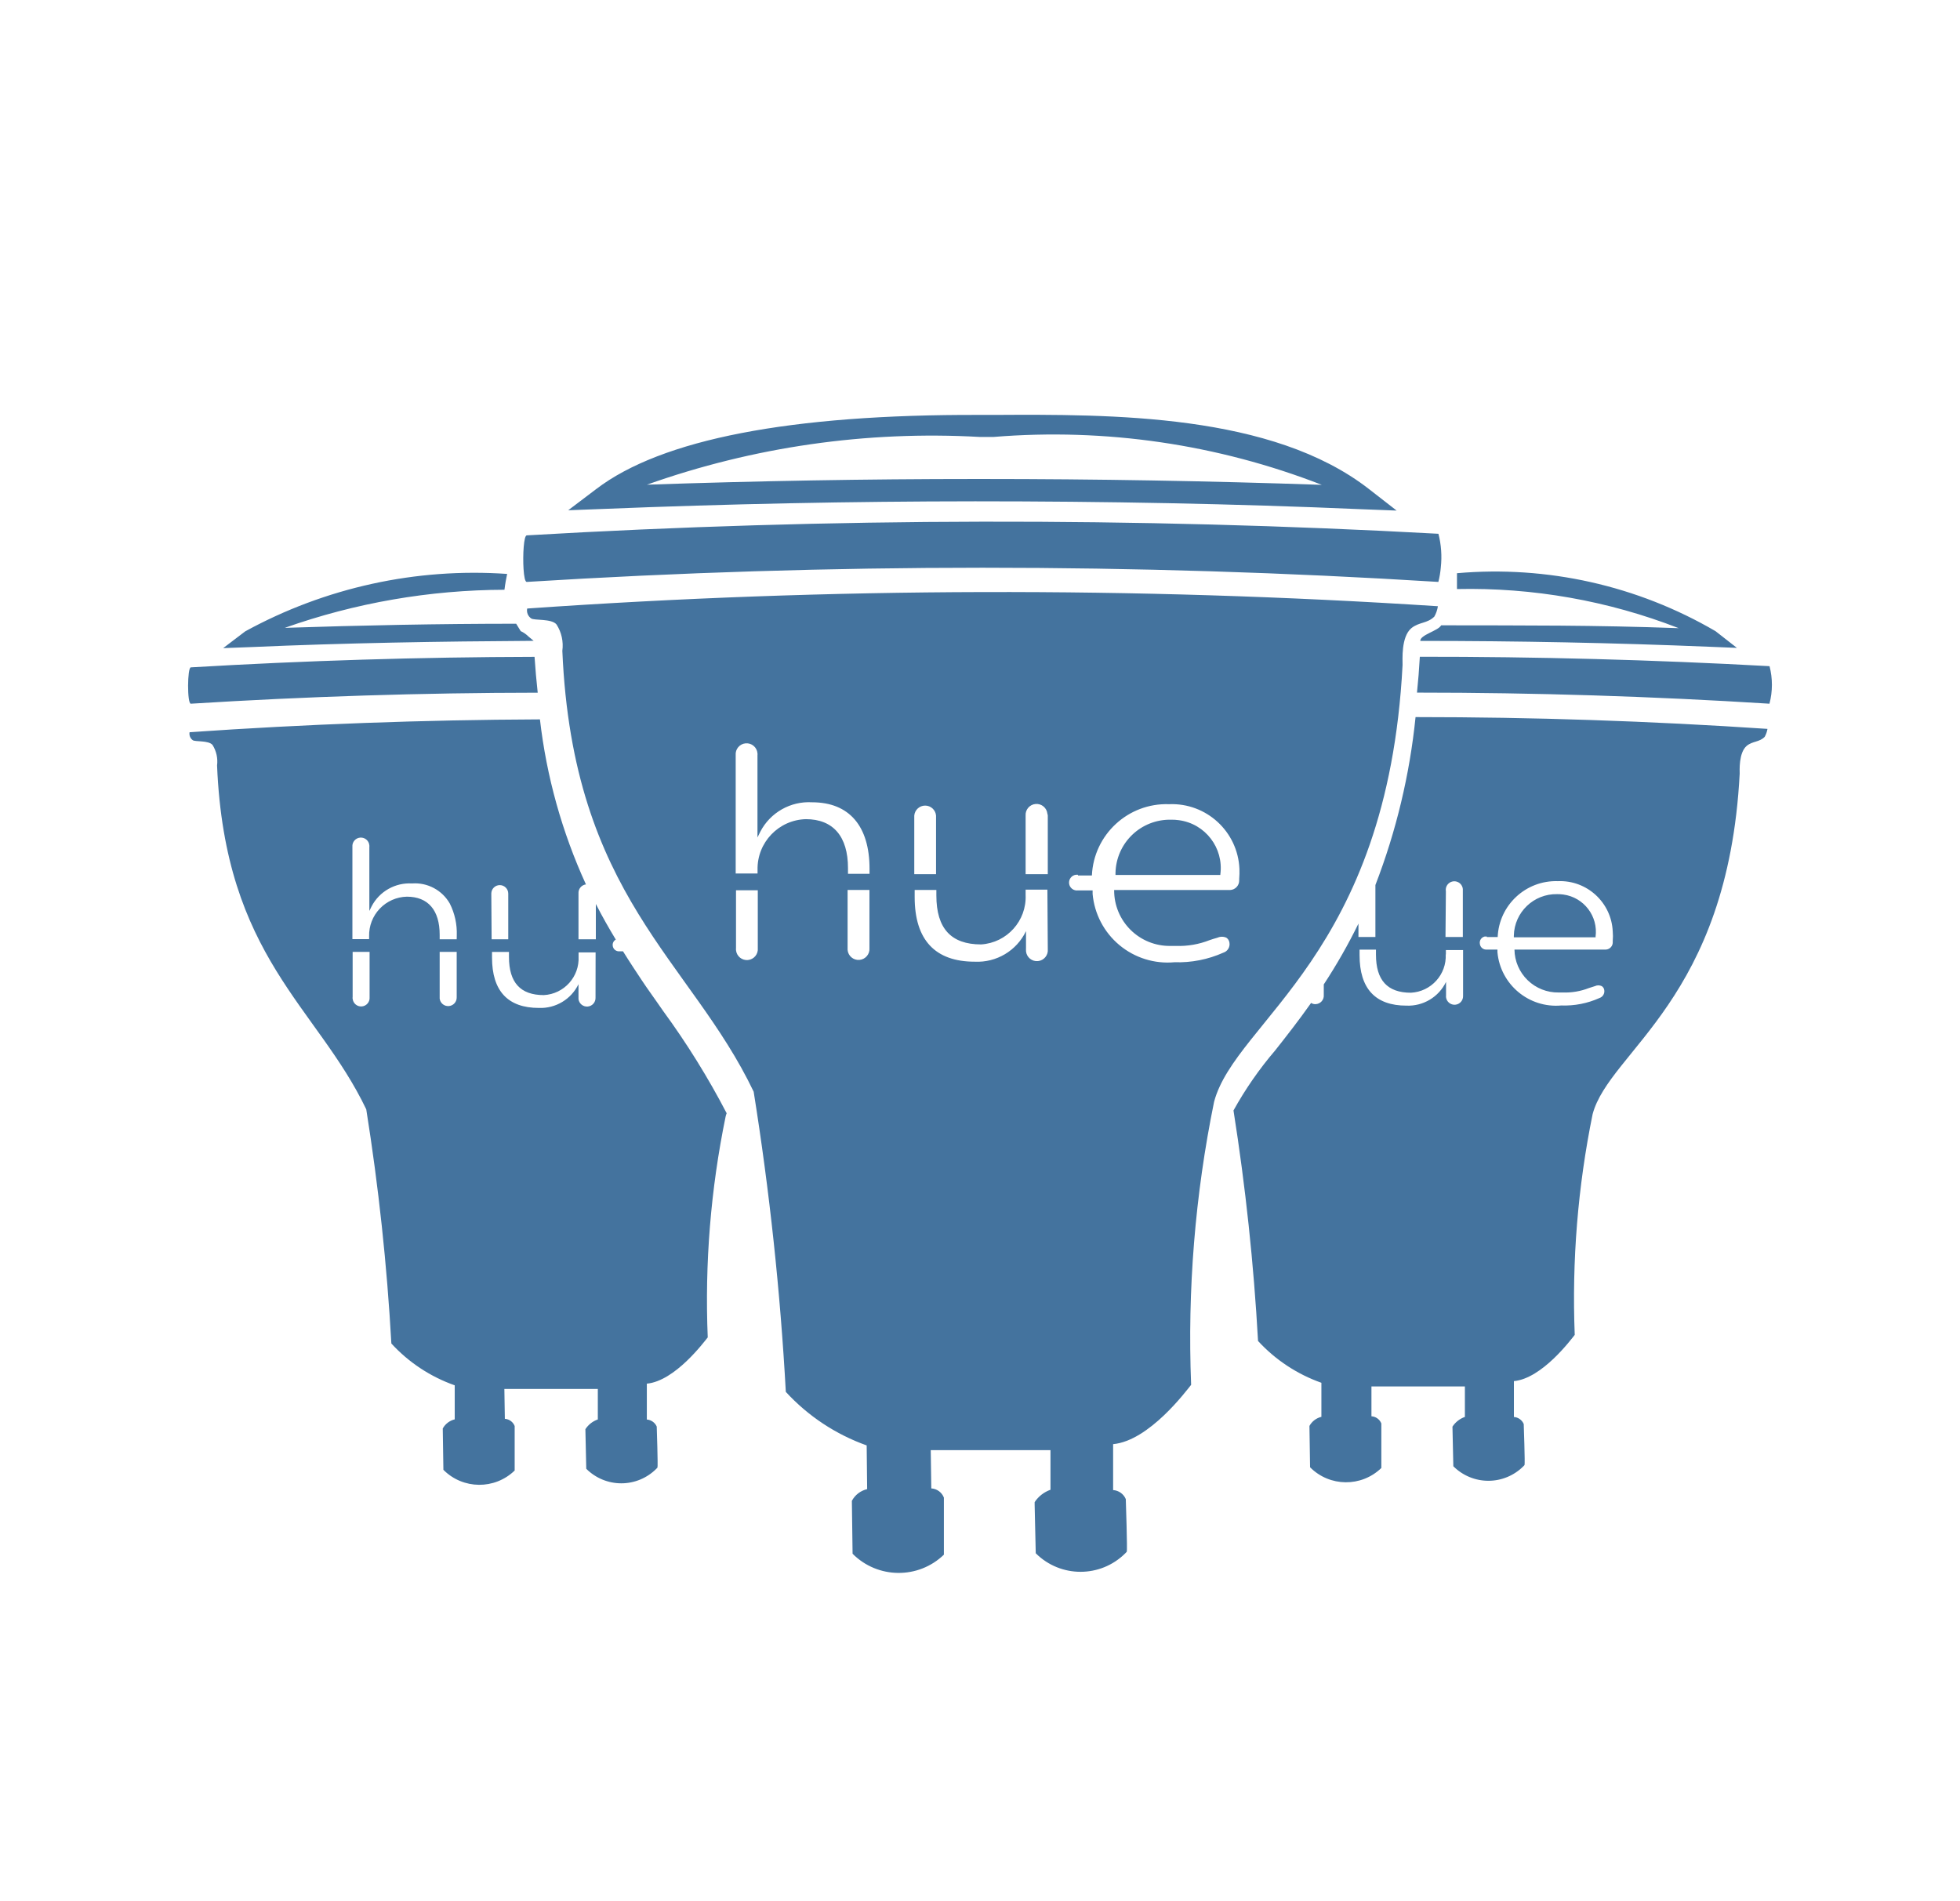
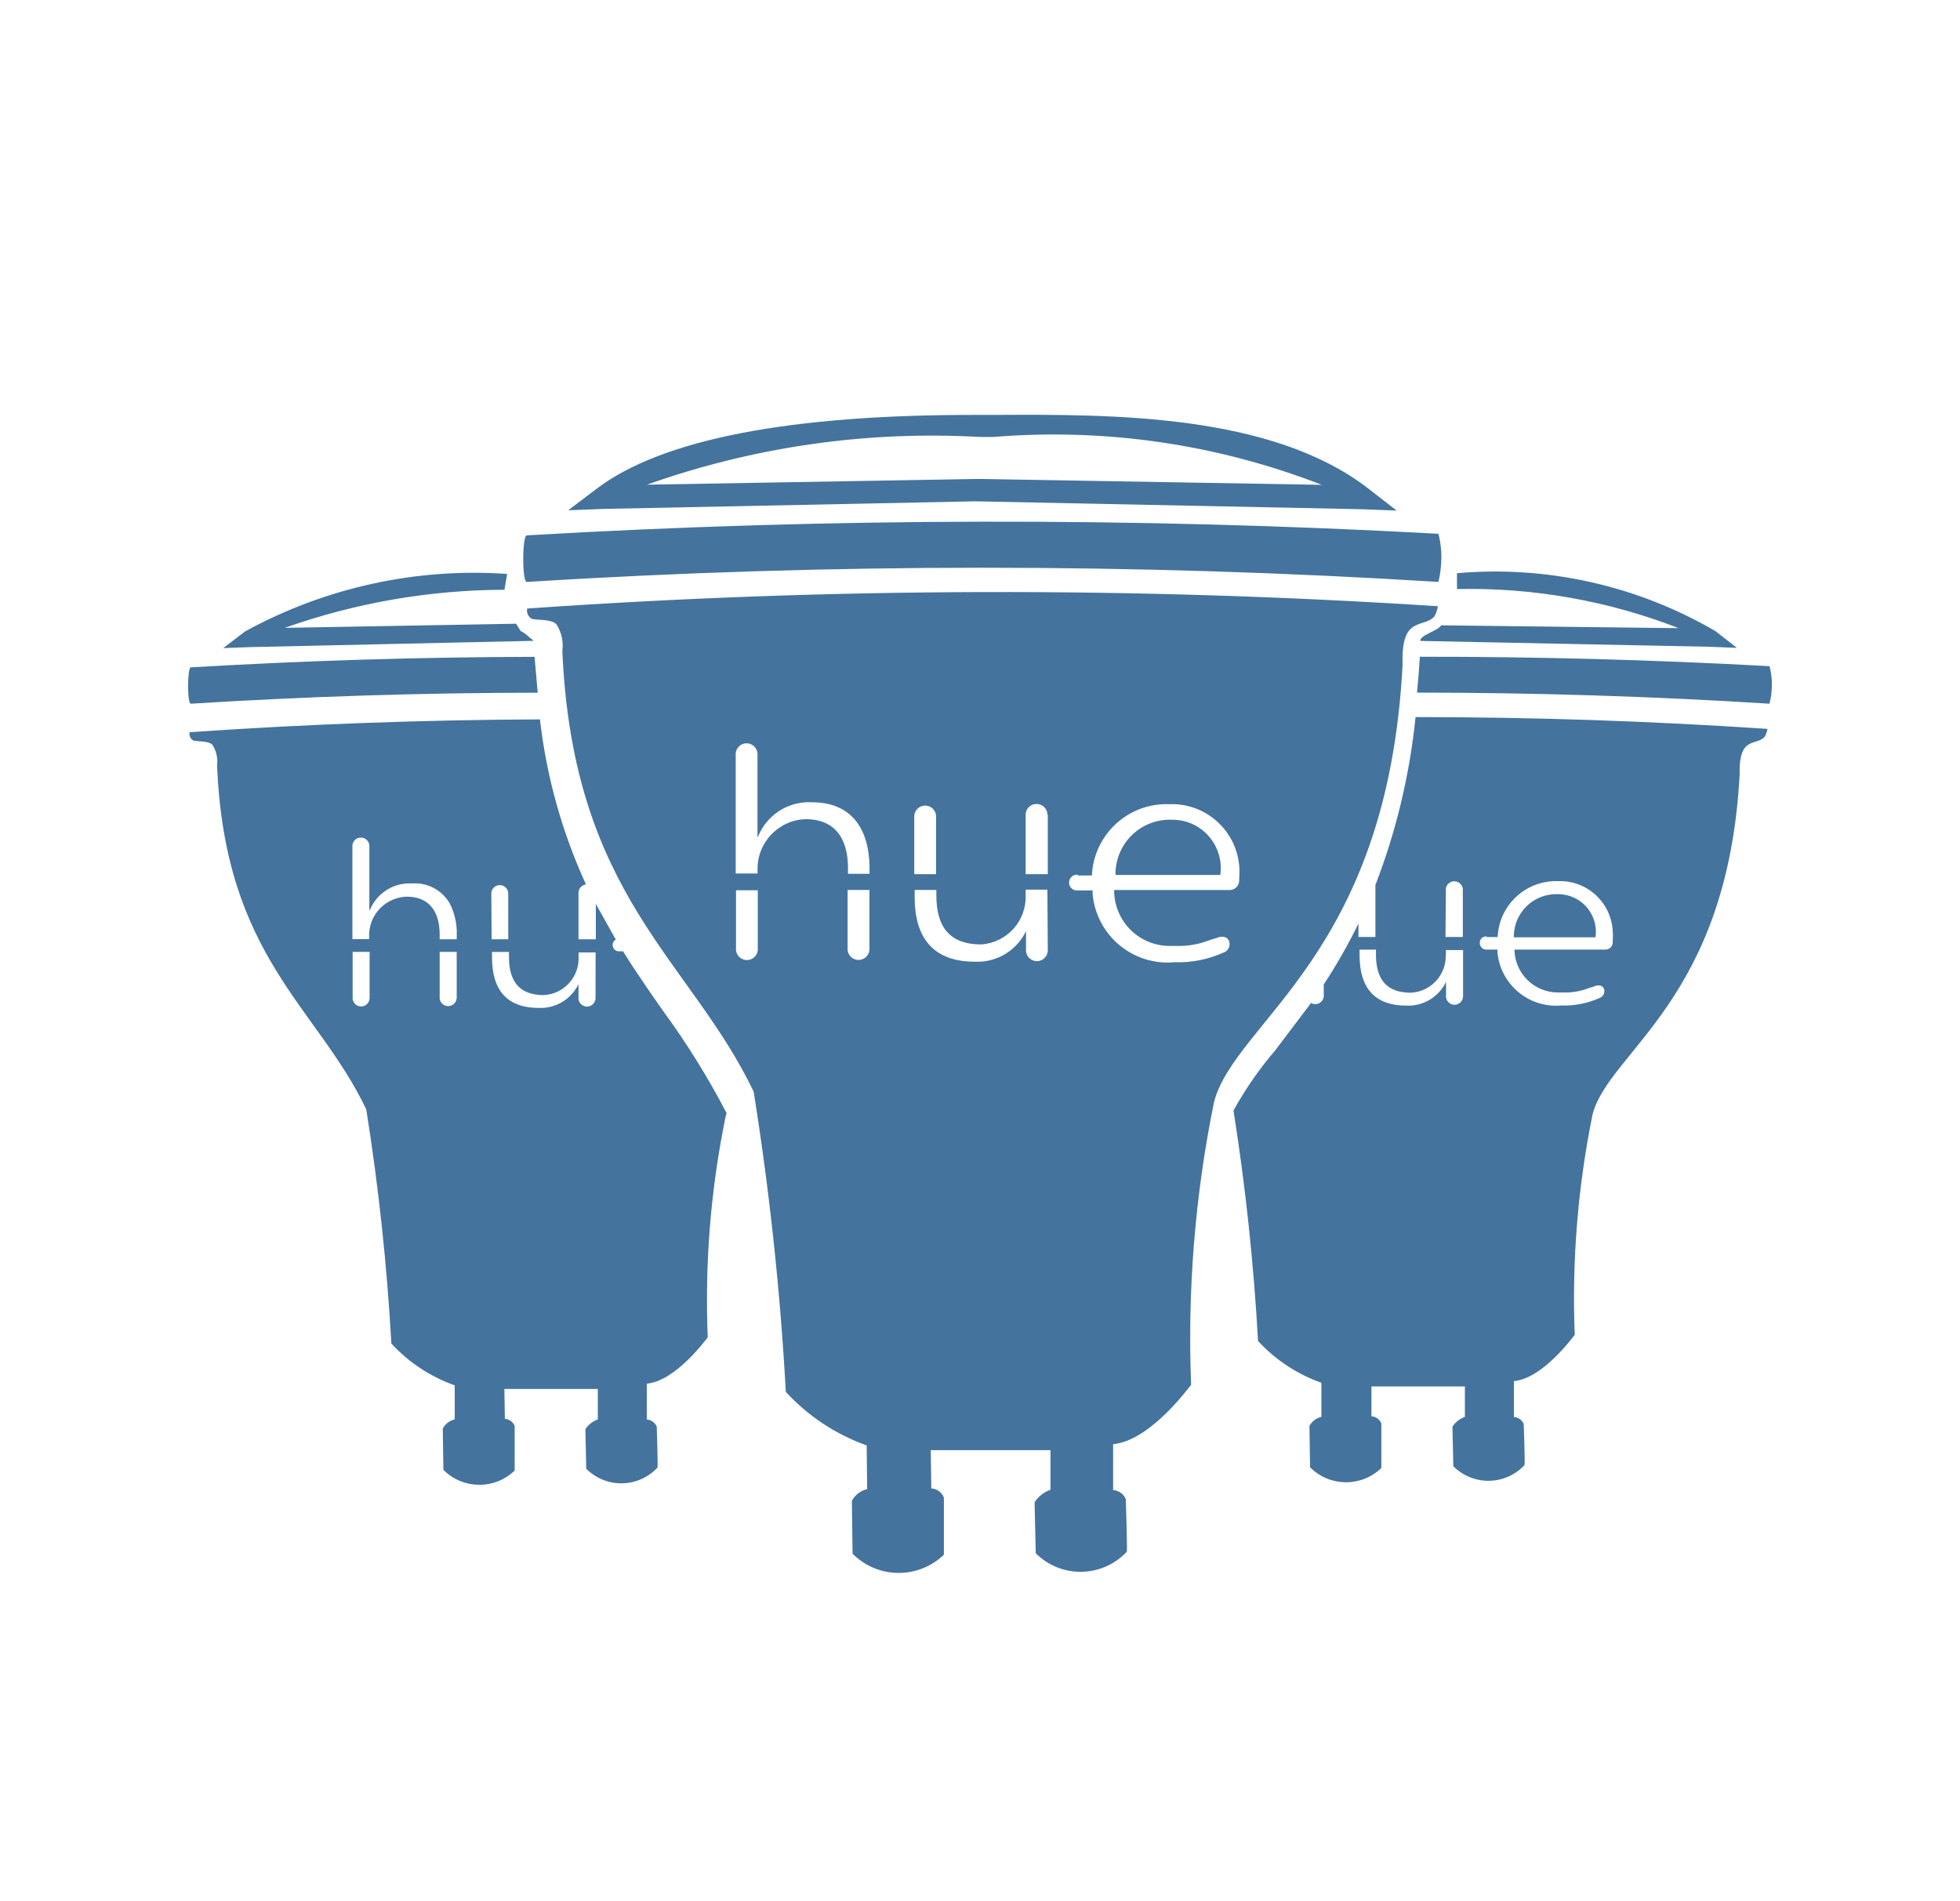
- <svg xmlns="http://www.w3.org/2000/svg" width="33px" height="32px" viewBox="0 0 24 24" fill="#44739e" version="1.1">
-   <path d="m 17.447,7.933 c 0.1,-0.08 0.2,-0.057 0.29,-0.146 a 0.378,0.378 0 0 0 0.045,-0.131 85.53,85.53 0 0 0 -11.5,0.029 0.122,0.122 0 0 0 0.049,0.124 c 0.036,0.03 0.26,0 0.322,0.078 a 0.493,0.493 0 0 1 0.073,0.332 c 0.133,3.1 1.62,3.9 2.416,5.568 a 36.834,36.834 0 0 1 0.406,3.791 2.547,2.547 0 0 0 1.021,0.676 l 0.006,0.552 a 0.293,0.293 0 0 0 -0.193,0.148 l 0.009,0.668 a 0.822,0.822 0 0 0 1.153,0.012 v -0.721 a 0.182,0.182 0 0 0 -0.159,-0.116 l -0.007,-0.483 h 1.512 v 0.5 a 0.4,0.4 0 0 0 -0.2,0.156 V 19 l 0.005,0.228 0.009,0.388 a 0.8,0.8 0 0 0 1.131,0 v 0 l 0.018,-0.019 c 0.01,-0.013 -0.012,-0.665 -0.012,-0.665 a 0.187,0.187 0 0 0 -0.16,-0.114 v -0.58 c 0.457,-0.043 0.925,-0.676 0.985,-0.749 a 14.9,14.9 0 0 1 0.29,-3.575 c 0.275,-1.028 2.19,-1.849 2.38,-5.516 0.001,-0.062 -0.021,-0.354 0.111,-0.465 z m -8.253,4.04 A 0.138,0.138 0 1 1 8.919,12 v 0 a 0.088,0.088 0 0 1 0,-0.023 v -0.734 h 0.275 z m 0.61,-1.628 a 0.627,0.627 0 0 0 -0.613,0.64 v 0.046 H 8.915 V 9.537 a 0.138,0.138 0 0 1 0.275,-0.024 0.088,0.088 0 0 1 0,0.023 v 1.04 L 9.226,10.503 A 0.691,0.691 0 0 1 9.88,10.132 c 0.468,0 0.725,0.3 0.725,0.839 v 0.064 h -0.272 v -0.072 c 0,-0.4 -0.187,-0.618 -0.533,-0.618 z m 0.8,1.628 a 0.138,0.138 0 1 1 -0.276,0.023 v -0.757 h 0.276 z M 11.17,10.3 a 0.138,0.138 0 0 1 0.275,0 v 0.74 H 11.17 Z m 1.686,1.686 a 0.138,0.138 0 1 1 -0.275,0.028 V 12 a 0.088,0.088 0 0 1 0,-0.023 v -0.218 a 0.68,0.68 0 0 1 -0.648,0.386 c -0.5,0 -0.758,-0.275 -0.758,-0.816 v -0.09 h 0.274 v 0.07 c 0,0.416 0.185,0.618 0.565,0.618 a 0.6,0.6 0 0 0 0.562,-0.625 v 0 -0.067 h 0.275 z m 0,-1.686 v 0.74 h -0.28 V 10.3 a 0.138,0.138 0 0 1 0.275,-0.023 0.088,0.088 0 0 1 0.005,0.023 z m 2.417,0.8 v 0.016 a 0.12,0.12 0 0 1 -0.116,0.124 h -1.463 v 0.006 a 0.7,0.7 0 0 0 0.706,0.7 h 0.076 a 1.058,1.058 0 0 0 0.423,-0.073 c 0.029,-0.009 0.059,-0.021 0.1,-0.031 a 0.137,0.137 0 0 1 0.112,0 0.089,0.089 0 0 1 0.039,0.064 0.112,0.112 0 0 1 -0.077,0.125 1.4,1.4 0 0 1 -0.617,0.121 0.951,0.951 0 0 1 -1.034,-0.862 v -0.045 h -0.185 a 0.1,0.1 0 0 1 -0.112,-0.087 v 0 a 0.1,0.1 0 0 1 0.087,-0.111 h 0.025 v 0.009 h 0.176 a 0.943,0.943 0 0 1 0.975,-0.9 0.854,0.854 0 0 1 0.888,0.817 1.071,1.071 0 0 1 -0.003,0.127 z m -0.762,-0.742 v 0 a 0.565,0.565 0 0 0 -0.1,-0.006 0.686,0.686 0 0 0 -0.7,0.673 v 0.025 h 1.324 V 11.042 A 0.609,0.609 0 0 0 14.511,10.358 Z M 6.277,7.349 a 92.491,92.491 0 0 1 11.511,0 1.14,1.14 0 0 0 0.031,-0.184 1.189,1.189 0 0 0 -0.03,-0.424 101.868,101.868 0 0 0 -11.512,0.02 C 6.239,6.761 6.225,7.01 6.236,7.184 6.242,7.278 6.255,7.35 6.277,7.349 Z M 11.94,6.331 c 1.622,0 3.263,0.03 4.881,0.1 l 0.44,0.017 -0.347,-0.27 C 15.688,5.221 13.656,5.232 12.171,5.24 H 11.994 C 9.606,5.232 7.979,5.547 7.154,6.176 L 6.8,6.444 7.248,6.427 C 8.8,6.364 10.382,6.332 11.94,6.331 Z m 0.054,-0.813 h 0.179 a 9.326,9.326 0 0 1 4.143,0.605 C 14.892,6.074 13.453,6.049 12.032,6.049 H 11.94 c -1.375,0 -2.767,0.025 -4.146,0.072 a 10.752,10.752 0 0 1 4.2,-0.603 z m 4.999,5.659 v 0.071 0.008 0.577 h -0.214 v -0.169 a 7.009,7.009 0 0 1 -0.438,0.768 v 0.133 a 0.107,0.107 0 0 1 -0.1,0.116 v 0 a 0.092,0.092 0 0 1 -0.06,-0.015 c -0.159,0.225 -0.314,0.423 -0.454,0.6 a 4.58,4.58 0 0 0 -0.526,0.758 29.018,29.018 0 0 1 0.31,2.911 1.984,1.984 0 0 0 0.8,0.528 v 0.43 a 0.234,0.234 0 0 0 -0.151,0.115 l 0.008,0.522 a 0.64,0.64 0 0 0 0.9,0.009 v -0.562 a 0.144,0.144 0 0 0 -0.125,-0.091 v -0.377 h 1.18 v 0.385 a 0.309,0.309 0 0 0 -0.157,0.123 l 0.011,0.5 a 0.625,0.625 0 0 0 0.885,0 l 0.014,-0.015 c 0.008,-0.01 -0.01,-0.518 -0.01,-0.518 a 0.145,0.145 0 0 0 -0.124,-0.089 v -0.453 c 0.356,-0.033 0.722,-0.527 0.768,-0.584 a 11.648,11.648 0 0 1 0.226,-2.788 c 0.214,-0.8 1.708,-1.443 1.857,-4.3 0,-0.036 -0.014,-0.264 0.089,-0.351 0.076,-0.062 0.159,-0.044 0.227,-0.114 a 0.322,0.322 0 0 0 0.035,-0.1 Q 19.722,9.056 17.5,9.056 a 8.19,8.19 0 0 1 -0.507,2.121 z m 1.381,0.65 H 18.4 v 0.007 h 0.137 a 0.737,0.737 0 0 1 0.76,-0.706 0.666,0.666 0 0 1 0.693,0.636 v 0 a 0.64,0.64 0 0 1 0,0.116 v 0.012 a 0.092,0.092 0 0 1 -0.086,0.1 h -1.155 a 0.549,0.549 0 0 0 0.558,0.542 h 0.052 a 0.826,0.826 0 0 0 0.33,-0.056 l 0.075,-0.024 a 0.1,0.1 0 0 1 0.088,0 0.071,0.071 0 0 1 0.031,0.05 0.09,0.09 0 0 1 -0.061,0.1 1.077,1.077 0 0 1 -0.481,0.094 0.743,0.743 0 0 1 -0.807,-0.673 v 0 -0.033 H 18.4 a 0.081,0.081 0 0 1 -0.088,-0.072 0.08,0.08 0 0 1 0.062,-0.093 z m -0.491,-0.571 a 0.108,0.108 0 1 1 0.214,-0.028 v 0.605 h -0.219 z m 0,0.8 V 12.05 11.998 H 18.1 v 0.579 a 0.108,0.108 0 0 1 -0.215,0.018 0.054,0.054 0 0 1 0,-0.018 V 12.4 a 0.53,0.53 0 0 1 -0.5,0.3 c -0.393,0 -0.592,-0.215 -0.592,-0.637 v -0.07 H 17 v 0.062 c 0,0.324 0.144,0.482 0.441,0.482 a 0.464,0.464 0 0 0 0.44,-0.486 z m 1.89,-0.225 a 0.475,0.475 0 0 0 -0.407,-0.534 0.511,0.511 0 0 0 -0.078,-0.005 0.536,0.536 0 0 0 -0.547,0.525 v 0 0.02 h 1.033 z M 21.97,8.413 q -2.206,-0.121 -4.416,-0.119 -0.013,0.234 -0.036,0.453 2.227,0 4.451,0.14 A 0.94,0.94 0 0 0 21.97,8.413 Z M 17.56,8.094 c 1.216,0 2.443,0.024 3.655,0.074 l 0.343,0.014 -0.27,-0.211 A 5.516,5.516 0 0 0 18.023,7.239 v 0.2 a 7.281,7.281 0 0 1 2.8,0.494 c -1.07,-0.039 -1.93,-0.034 -3,-0.036 C 17.79,7.965 17.555,8.018 17.56,8.094 Z M 7.841,12.542 C 7.769,12.442 7.697,12.331 7.625,12.222 7.58,12.154 7.536,12.084 7.492,12.014 H 7.448 A 0.079,0.079 0 0 1 7.362,11.942 0.076,0.076 0 0 1 7.401,11.866 C 7.314,11.722 7.229,11.573 7.149,11.416 v 0.446 H 6.93 V 11.285 A 0.108,0.108 0 0 1 7.024,11.169 6.906,6.906 0 0 1 6.443,9.085 Q 4.229,9.094 2.019,9.247 a 0.1,0.1 0 0 0 0.039,0.1 c 0.028,0.024 0.2,0 0.251,0.061 a 0.393,0.393 0 0 1 0.057,0.259 c 0.1,2.42 1.263,3.042 1.884,4.343 a 29.067,29.067 0 0 1 0.317,2.957 1.977,1.977 0 0 0 0.8,0.528 v 0.43 A 0.236,0.236 0 0 0 5.216,18.04 l 0.008,0.522 a 0.64,0.64 0 0 0 0.9,0.009 V 18.009 A 0.144,0.144 0 0 0 6,17.918 L 5.994,17.541 h 1.18 v 0.385 a 0.309,0.309 0 0 0 -0.157,0.123 l 0.011,0.5 a 0.625,0.625 0 0 0 0.885,0 L 7.927,18.534 C 7.935,18.524 7.918,18.016 7.918,18.016 A 0.149,0.149 0 0 0 7.793,17.927 V 17.474 C 8.149,17.441 8.515,16.947 8.562,16.89 A 11.5,11.5 0 0 1 8.788,14.1 0.241,0.241 0 0 1 8.801,14.059 10,10 0 0 0 8,12.769 C 7.943,12.685 7.892,12.616 7.841,12.542 Z m -3.549,0.052 a 0.107,0.107 0 1 1 -0.214,0.018 0.028,0.028 0 0 1 0,-0.018 v -0.573 h 0.214 z m 1.1,0 a 0.108,0.108 0 0 1 -0.215,0.018 v -0.591 h 0.215 z m 0,-0.732 H 5.177 v -0.057 c 0,-0.31 -0.146,-0.481 -0.414,-0.481 a 0.488,0.488 0 0 0 -0.477,0.5 V 11.86 H 4.075 v -1.166 a 0.107,0.107 0 0 1 0.214,-0.018 0.054,0.054 0 0 1 0,0.018 v 0.81 l 0.028,-0.057 a 0.54,0.54 0 0 1 0.511,-0.29 0.506,0.506 0 0 1 0.477,0.254 0.83,0.83 0 0 1 0.088,0.4 z m 0.437,-0.577 a 0.107,0.107 0 0 1 0.214,0 v 0.577 H 5.833 Z M 7.145,12.6 A 0.108,0.108 0 0 1 6.93,12.618 v -0.189 a 0.532,0.532 0 0 1 -0.5,0.3 c -0.393,0 -0.592,-0.215 -0.592,-0.637 v -0.07 h 0.214 v 0.063 c 0,0.324 0.145,0.482 0.44,0.482 A 0.464,0.464 0 0 0 6.931,12.08 V 12.028 H 7.146 Z M 6.415,8.748 C 6.399,8.602 6.385,8.448 6.375,8.295 Q 4.2,8.3 2.035,8.428 c -0.045,0 -0.048,0.462 0,0.459 Q 4.224,8.75 6.415,8.748 Z M 3.221,7.929 v 0 A 8.378,8.378 0 0 1 5.995,7.448 C 6.004,7.373 6.018,7.3 6.029,7.248 A 6.017,6.017 0 0 0 2.722,7.973 L 2.443,8.185 2.793,8.172 C 3.976,8.12 5.177,8.1 6.364,8.093 L 6.3,8.04 A 0.348,0.348 0 0 0 6.2,7.97 L 6.143,7.877 c -0.972,0 -1.952,0.02 -2.922,0.052 z" />
+ <svg xmlns="http://www.w3.org/2000/svg" width="33" height="32" viewBox="0 0 24 24" fill="#44739e">
+   <path d="M17.447 7.933c.1-.08.2-.057.29-.146a.378.378 0 0 0 .045-.131 85.53 85.53 0 0 0-11.5.029.122.122 0 0 0 .049.124c.036.03.26 0 .322.078a.493.493 0 0 1 .073.332c.133 3.1 1.62 3.9 2.416 5.568a36.834 36.834 0 0 1 .406 3.791 2.547 2.547 0 0 0 1.021.676l.006.552a.293.293 0 0 0-.193.148l.009.668a.822.822 0 0 0 1.153.012v-.721a.182.182 0 0 0-.159-.116l-.007-.483h1.512v.5a.4.4 0 0 0-.2.156V19l.005.228.009.388a.8.8 0 0 0 1.131 0h0l.018-.019c.01-.013-.012-.665-.012-.665a.187.187 0 0 0-.16-.114v-.58c.457-.043.925-.676.985-.749a14.9 14.9 0 0 1 .29-3.575c.275-1.028 2.19-1.849 2.38-5.516.001-.062-.021-.354.111-.465zm-8.253 4.04a.138.138 0 1 1-.275.027h0a.088.088 0 0 1 0-.023v-.734h.275zm.61-1.628a.627.627 0 0 0-.613.64v.046h-.276V9.537a.138.138 0 0 1 .275-.024.088.088 0 0 1 0 .023v1.04l.036-.073a.691.691 0 0 1 .654-.371c.468 0 .725.3.725.839v.064h-.272v-.072c0-.4-.187-.618-.533-.618zm.8 1.628a.138.138 0 1 1-.276.023v-.757h.276zm.566-1.673a.138.138 0 0 1 .275 0v.74h-.275zm1.686 1.686a.138.138 0 1 1-.275.028V12a.088.088 0 0 1 0-.023v-.218a.68.68 0 0 1-.648.386c-.5 0-.758-.275-.758-.816v-.09h.274v.07c0 .416.185.618.565.618a.6.6 0 0 0 .562-.625h0v-.067h.275zm0-1.686v.74h-.28v-.74a.138.138 0 0 1 .275-.023.088.088 0 0 1 .005.023zm2.417.8v.016a.12.12 0 0 1-.116.124h-1.463v.006a.7.7 0 0 0 .706.7h.076a1.058 1.058 0 0 0 .423-.073l.1-.031a.137.137 0 0 1 .112 0 .089.089 0 0 1 .039.064.112.112 0 0 1-.077.125 1.4 1.4 0 0 1-.617.121.951.951 0 0 1-1.034-.862v-.045h-.185a.1.1 0 0 1-.112-.087h0a.1.1 0 0 1 .087-.111h.025v.009h.176a.943.943 0 0 1 .975-.9.854.854 0 0 1 .888.817 1.071 1.071 0 0 1-.003.127zm-.762-.742h0a.565.565 0 0 0-.1-.006.686.686 0 0 0-.7.673v.025h1.324v-.008a.609.609 0 0 0-.524-.684zM6.277 7.349a92.491 92.491 0 0 1 11.511 0 1.14 1.14 0 0 0 .031-.184 1.189 1.189 0 0 0-.03-.424 101.868 101.868 0 0 0-11.512.02c-.038 0-.052.249-.041.423.006.094.019.166.041.165zm5.663-1.018l4.881.1.44.017-.347-.27c-1.226-.957-3.258-.946-4.743-.938h-.177c-2.388-.008-4.015.307-4.84.936l-.354.268.448-.017 4.692-.096zm.054-.813h.179a9.326 9.326 0 0 1 4.143.605l-4.284-.074h-.092l-4.146.072a10.752 10.752 0 0 1 4.2-.603zm4.999 5.659v.071.008.577h-.214v-.169a7.009 7.009 0 0 1-.438.768v.133a.107.107 0 0 1-.1.116h0a.092.092 0 0 1-.06-.015l-.454.6a4.58 4.58 0 0 0-.526.758 29.018 29.018 0 0 1 .31 2.911 1.984 1.984 0 0 0 .8.528v.43a.234.234 0 0 0-.151.115l.008.522a.64.64 0 0 0 .9.009v-.562a.144.144 0 0 0-.125-.091v-.377h1.18v.385a.309.309 0 0 0-.157.123l.011.5a.625.625 0 0 0 .885 0l.014-.015c.008-.01-.01-.518-.01-.518a.145.145 0 0 0-.124-.089v-.453c.356-.033.722-.527.768-.584a11.648 11.648 0 0 1 .226-2.788c.214-.8 1.708-1.443 1.857-4.3 0-.036-.014-.264.089-.351.076-.062.159-.044.227-.114a.322.322 0 0 0 .035-.1q-2.222-.149-4.444-.149a8.19 8.19 0 0 1-.507 2.121zm1.381.65h.026v.007h.137a.737.737 0 0 1 .76-.706.666.666 0 0 1 .693.636h0a.64.64 0 0 1 0 .116v.012a.092.092 0 0 1-.086.1h-1.155a.549.549 0 0 0 .558.542h.052a.826.826 0 0 0 .33-.056l.075-.024a.1.1 0 0 1 .088 0 .071.071 0 0 1 .031.05.09.09 0 0 1-.061.1 1.077 1.077 0 0 1-.481.094.743.743 0 0 1-.807-.673h0v-.033H18.4a.081.081 0 0 1-.088-.072.08.08 0 0 1 .062-.093zm-.491-.571a.108.108 0 1 1 .214-.028v.605h-.219zm0 .8v-.006-.052h.217v.579a.108.108 0 0 1-.215.018.054.054 0 0 1 0-.018V12.4a.53.53 0 0 1-.5.3c-.393 0-.592-.215-.592-.637v-.07H17v.062c0 .324.144.482.441.482a.464.464 0 0 0 .44-.486zm1.89-.225a.475.475 0 0 0-.407-.534.511.511 0 0 0-.078-.005.536.536 0 0 0-.547.525h0v.02h1.033zm2.197-3.418q-2.206-.121-4.416-.119-.013.234-.036.453 2.227 0 4.451.14a.94.94 0 0 0 .001-.474zm-4.41-.319l3.655.074.343.014-.27-.211a5.516 5.516 0 0 0-3.265-.732v.2a7.281 7.281 0 0 1 2.8.494l-3-.036c-.033.068-.268.121-.263.197zm-9.719 4.448l-.216-.32-.133-.208h-.044a.079.079 0 0 1-.086-.072.076.076 0 0 1 .039-.076l-.252-.45v.446H6.93v-.577a.108.108 0 0 1 .094-.116 6.906 6.906 0 0 1-.581-2.084q-2.214.009-4.424.162a.1.1 0 0 0 .039.1c.028.024.2 0 .251.061a.393.393 0 0 1 .057.259c.1 2.42 1.263 3.042 1.884 4.343a29.067 29.067 0 0 1 .317 2.957 1.977 1.977 0 0 0 .8.528v.43a.236.236 0 0 0-.151.115l.008.522a.64.64 0 0 0 .9.009v-.562A.144.144 0 0 0 6 17.918l-.006-.377h1.18v.385a.309.309 0 0 0-.157.123l.011.5a.625.625 0 0 0 .885 0l.014-.015c.008-.01-.009-.518-.009-.518a.149.149 0 0 0-.125-.089v-.453c.356-.033.722-.527.769-.584a11.5 11.5 0 0 1 .226-2.79.241.241 0 0 1 .013-.041A10 10 0 0 0 8 12.769l-.159-.227zm-3.549.052a.107.107 0 1 1-.214.018.028.028 0 0 1 0-.018v-.573h.214zm1.1 0a.108.108 0 0 1-.215.018v-.591h.215zm0-.732h-.215v-.057c0-.31-.146-.481-.414-.481a.488.488 0 0 0-.477.5v.036h-.211v-1.166a.107.107 0 0 1 .214-.018.054.054 0 0 1 0 .018v.81l.028-.057a.54.54 0 0 1 .511-.29.506.506 0 0 1 .477.254.83.83 0 0 1 .088.4zm.437-.577a.107.107 0 0 1 .214 0v.577h-.21zM7.145 12.6a.108.108 0 0 1-.215.018v-.189a.532.532 0 0 1-.5.3c-.393 0-.592-.215-.592-.637v-.07h.214v.063c0 .324.145.482.44.482a.464.464 0 0 0 .439-.487v-.052h.215zm-.73-3.852l-.04-.453q-2.175.005-4.34.133c-.045 0-.048.462 0 .459q2.189-.137 4.38-.139zm-3.194-.819h0a8.378 8.378 0 0 1 2.774-.481l.034-.2a6.017 6.017 0 0 0-3.307.725l-.279.212.35-.013 3.571-.079L6.3 8.04a.348.348 0 0 0-.1-.07l-.057-.093-2.922.052z" />
</svg>
